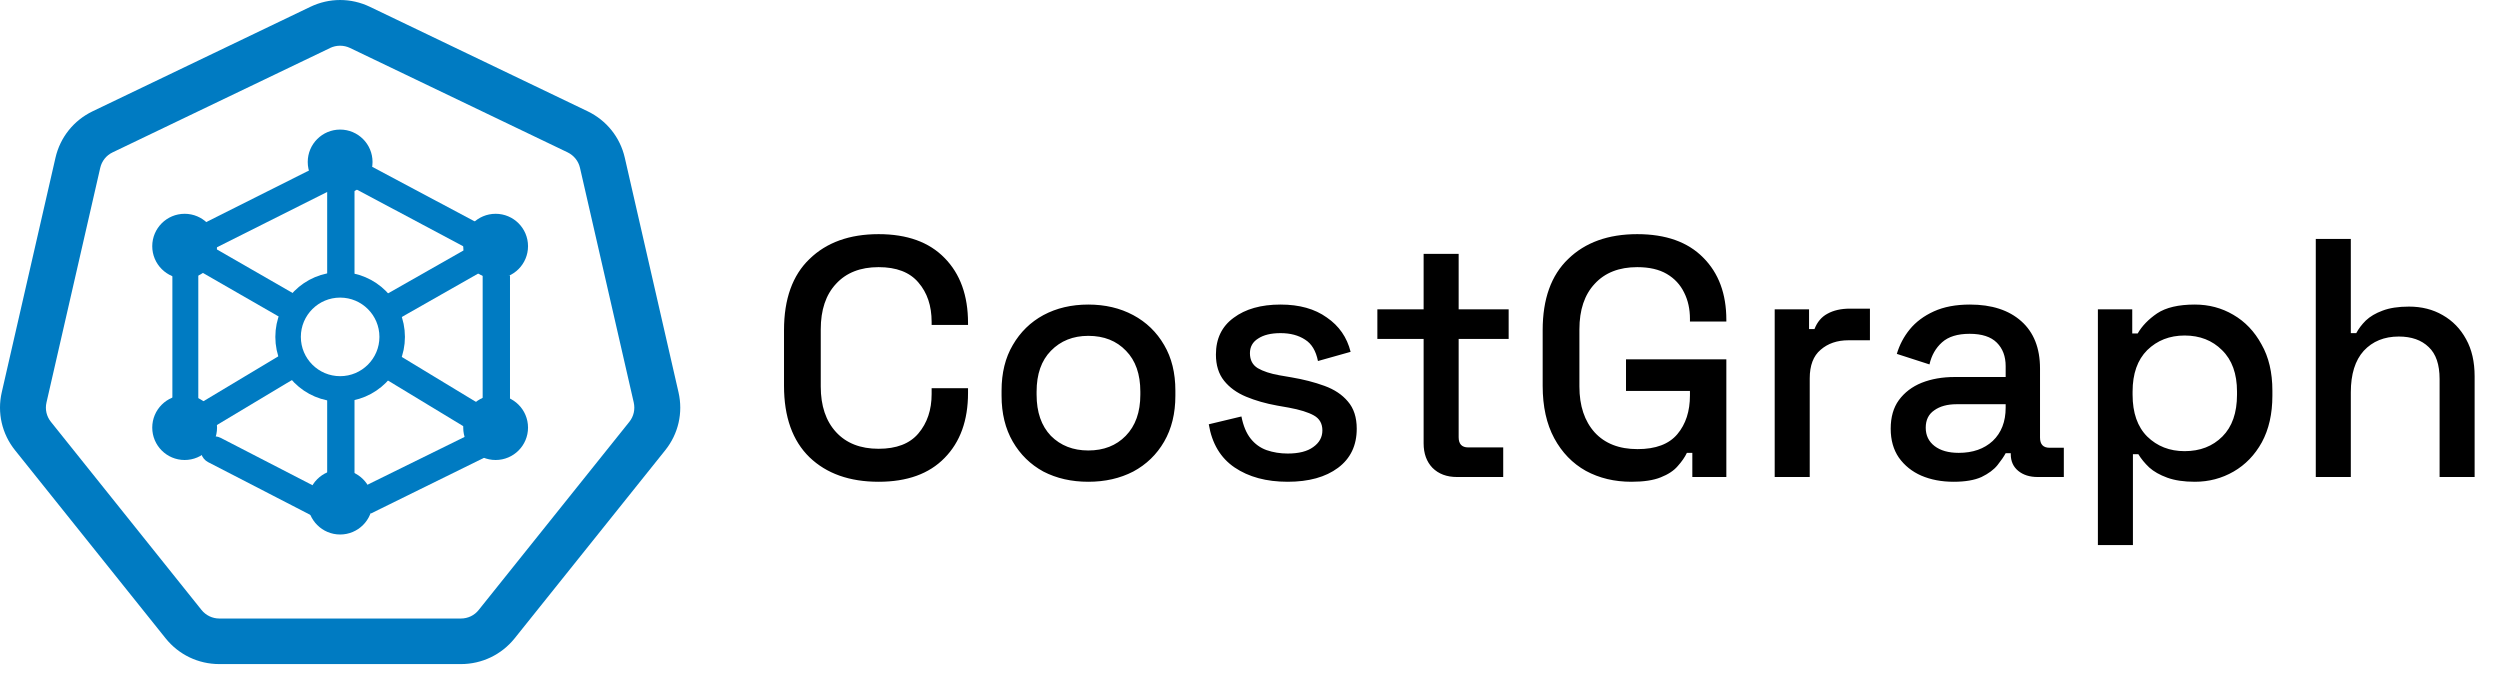
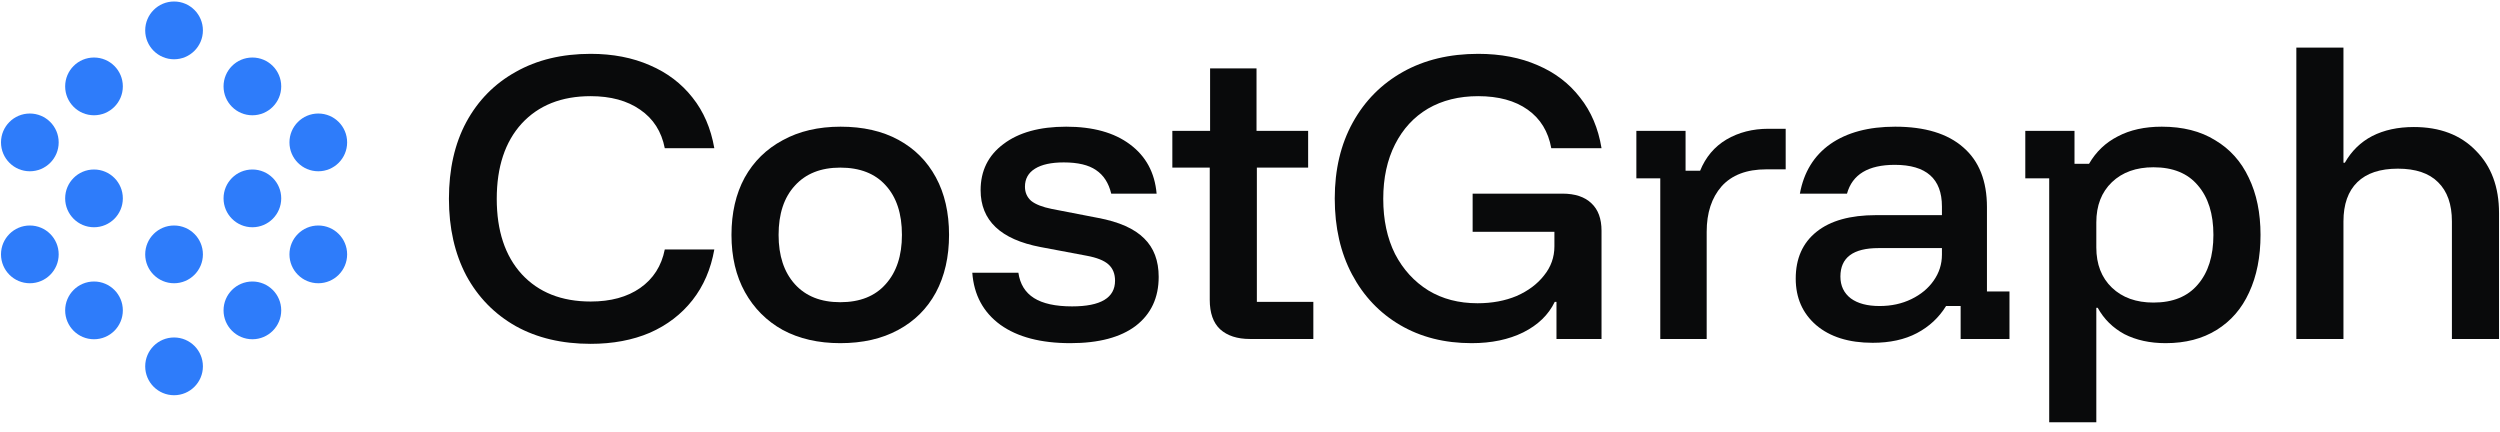
- <svg xmlns="http://www.w3.org/2000/svg" width="147" height="40" viewBox="0 0 147 40" fill="none">
-   <path d="M27.099 39.048H12.897C11.657 39.048 10.509 38.494 9.738 37.533L0.884 26.474C0.113 25.513 -0.173 24.267 0.103 23.069L3.262 9.276C3.538 8.074 4.334 7.079 5.45 6.542L18.245 0.403C19.361 -0.134 20.639 -0.134 21.755 0.403L34.55 6.542C35.666 7.079 36.464 8.074 36.738 9.276L39.897 23.069C40.173 24.271 39.887 25.513 39.116 26.474L30.262 37.533C29.491 38.494 28.337 39.048 27.103 39.048H27.099ZM19.416 2.82L6.622 8.959C6.249 9.136 5.985 9.469 5.893 9.872L2.734 23.665C2.641 24.068 2.734 24.481 2.993 24.804L11.847 35.863C12.106 36.186 12.489 36.369 12.898 36.369H27.099C27.514 36.369 27.898 36.186 28.15 35.863L37.005 24.804C37.264 24.481 37.354 24.068 37.264 23.665L34.104 9.872C34.012 9.469 33.748 9.142 33.376 8.959L20.581 2.82C20.209 2.644 19.783 2.644 19.41 2.82H19.416Z" fill="#007BC2" />
-   <circle cx="20" cy="9.524" r="1.905" fill="#007BC2" />
-   <circle cx="29.143" cy="14.476" r="1.905" fill="#007BC2" />
-   <circle cx="10.857" cy="14.476" r="1.905" fill="#007BC2" />
-   <circle cx="10.857" cy="25.143" r="1.905" fill="#007BC2" />
-   <circle cx="29.143" cy="25.143" r="1.905" fill="#007BC2" />
-   <circle cx="20" cy="29.524" r="1.905" fill="#007BC2" />
-   <rect x="23.542" y="18.686" width="1.607" height="5.682" transform="rotate(-119.62 23.542 18.6865)" fill="#007BC2" />
-   <rect x="11.619" y="15.869" width="1.607" height="5.682" transform="rotate(-60.0988 11.6187 15.8691)" fill="#007BC2" />
-   <rect x="19.238" y="10.667" width="1.607" height="5.682" fill="#007BC2" />
-   <rect x="18.625" y="9.797" width="1.607" height="7.379" transform="rotate(63.3536 18.625 9.79688)" fill="#007BC2" />
-   <rect x="28.221" y="13.183" width="1.607" height="7.379" transform="rotate(118.034 28.2207 13.1826)" fill="#007BC2" />
-   <rect x="19.864" y="29.3" width="1.608" height="8.555" rx="0.804" transform="rotate(117.294 19.8638 29.2998)" fill="#007BC2" />
-   <rect x="11.661" y="24.19" width="1.524" height="8.381" transform="rotate(-180 11.6606 24.1904)" fill="#007BC2" />
-   <rect x="29.988" y="23.569" width="1.607" height="7.379" transform="rotate(-180 29.9878 23.5693)" fill="#007BC2" />
-   <rect x="27.845" y="25.431" width="1.607" height="7.536" transform="rotate(63.7872 27.8447 25.4307)" fill="#007BC2" />
-   <rect x="19.238" y="23.238" width="1.607" height="5.682" fill="#007BC2" />
-   <rect x="22.248" y="22.033" width="1.607" height="6.047" transform="rotate(-58.7795 22.248 22.0332)" fill="#007BC2" />
-   <rect x="12.635" y="25.061" width="1.607" height="5.682" transform="rotate(-120.927 12.6353 25.0605)" fill="#007BC2" />
-   <circle cx="20" cy="19.809" r="3.06" stroke="#007BC2" stroke-width="1.5" />
-   <path d="M51.66 28.328C49.953 28.328 48.6 27.848 47.6 26.888C46.6 25.915 46.1 24.515 46.1 22.688V19.408C46.1 17.581 46.6 16.188 47.6 15.228C48.6 14.255 49.953 13.768 51.66 13.768C53.34 13.768 54.633 14.235 55.54 15.168C56.46 16.101 56.92 17.375 56.92 18.988V19.108H54.78V18.928C54.78 17.981 54.52 17.208 54 16.608C53.493 16.008 52.713 15.708 51.66 15.708C50.593 15.708 49.76 16.035 49.16 16.688C48.56 17.328 48.26 18.221 48.26 19.368V22.728C48.26 23.861 48.56 24.755 49.16 25.408C49.76 26.061 50.593 26.388 51.66 26.388C52.713 26.388 53.493 26.088 54 25.488C54.52 24.875 54.78 24.101 54.78 23.168V22.828H56.92V23.108C56.92 24.721 56.46 25.994 55.54 26.928C54.633 27.861 53.34 28.328 51.66 28.328ZM63.992 28.328C63.005 28.328 62.125 28.128 61.352 27.728C60.592 27.314 59.992 26.728 59.552 25.968C59.112 25.208 58.892 24.308 58.892 23.268V22.968C58.892 21.928 59.112 21.035 59.552 20.288C59.992 19.528 60.592 18.941 61.352 18.528C62.125 18.114 63.005 17.908 63.992 17.908C64.978 17.908 65.858 18.114 66.632 18.528C67.405 18.941 68.012 19.528 68.452 20.288C68.892 21.035 69.112 21.928 69.112 22.968V23.268C69.112 24.308 68.892 25.208 68.452 25.968C68.012 26.728 67.405 27.314 66.632 27.728C65.858 28.128 64.978 28.328 63.992 28.328ZM63.992 26.488C64.898 26.488 65.632 26.201 66.192 25.628C66.765 25.041 67.052 24.235 67.052 23.208V23.028C67.052 22.001 66.772 21.201 66.212 20.628C65.652 20.041 64.912 19.748 63.992 19.748C63.098 19.748 62.365 20.041 61.792 20.628C61.232 21.201 60.952 22.001 60.952 23.028V23.208C60.952 24.235 61.232 25.041 61.792 25.628C62.365 26.201 63.098 26.488 63.992 26.488ZM75.716 28.328C74.463 28.328 73.423 28.048 72.596 27.488C71.77 26.928 71.263 26.081 71.076 24.948L72.996 24.488C73.103 25.035 73.283 25.468 73.536 25.788C73.79 26.108 74.103 26.334 74.476 26.468C74.863 26.601 75.276 26.668 75.716 26.668C76.37 26.668 76.87 26.541 77.216 26.288C77.576 26.035 77.756 25.708 77.756 25.308C77.756 24.908 77.59 24.614 77.256 24.428C76.923 24.241 76.43 24.088 75.776 23.968L75.096 23.848C74.43 23.728 73.823 23.555 73.276 23.328C72.73 23.101 72.296 22.788 71.976 22.388C71.656 21.988 71.496 21.474 71.496 20.848C71.496 19.915 71.843 19.195 72.536 18.688C73.23 18.168 74.15 17.908 75.296 17.908C76.403 17.908 77.31 18.161 78.016 18.668C78.736 19.161 79.203 19.834 79.416 20.688L77.496 21.228C77.376 20.628 77.123 20.208 76.736 19.968C76.35 19.715 75.87 19.588 75.296 19.588C74.736 19.588 74.296 19.695 73.976 19.908C73.656 20.108 73.496 20.395 73.496 20.768C73.496 21.168 73.65 21.461 73.956 21.648C74.276 21.834 74.703 21.974 75.236 22.068L75.936 22.188C76.643 22.308 77.29 22.474 77.876 22.688C78.463 22.901 78.923 23.208 79.256 23.608C79.603 24.008 79.776 24.541 79.776 25.208C79.776 26.195 79.41 26.961 78.676 27.508C77.943 28.055 76.956 28.328 75.716 28.328ZM85.669 28.048C85.069 28.048 84.589 27.868 84.229 27.508C83.883 27.148 83.709 26.668 83.709 26.068V19.928H80.989V18.188H83.709V14.928H85.769V18.188H88.709V19.928H85.769V25.708C85.769 26.108 85.956 26.308 86.329 26.308H88.389V28.048H85.669ZM95.929 28.328C94.929 28.328 94.036 28.114 93.249 27.688C92.463 27.248 91.843 26.608 91.389 25.768C90.936 24.928 90.709 23.901 90.709 22.688V19.408C90.709 17.581 91.209 16.188 92.209 15.228C93.209 14.255 94.563 13.768 96.269 13.768C97.949 13.768 99.243 14.228 100.149 15.148C101.056 16.055 101.509 17.274 101.509 18.808V18.908H99.369V18.748C99.369 18.174 99.256 17.661 99.029 17.208C98.803 16.741 98.463 16.375 98.009 16.108C97.556 15.841 96.976 15.708 96.269 15.708C95.203 15.708 94.369 16.035 93.769 16.688C93.169 17.328 92.869 18.221 92.869 19.368V22.728C92.869 23.861 93.169 24.761 93.769 25.428C94.369 26.081 95.209 26.408 96.289 26.408C97.356 26.408 98.136 26.114 98.629 25.528C99.123 24.941 99.369 24.181 99.369 23.248V22.988H95.609V21.128H101.509V28.048H99.509V26.628H99.189C99.069 26.881 98.889 27.141 98.649 27.408C98.423 27.674 98.089 27.895 97.649 28.068C97.223 28.241 96.649 28.328 95.929 28.328ZM104.352 28.048V18.188H106.372V19.348H106.692C106.852 18.934 107.105 18.634 107.452 18.448C107.812 18.248 108.252 18.148 108.772 18.148H109.952V20.008H108.692C108.025 20.008 107.479 20.195 107.052 20.568C106.625 20.928 106.412 21.488 106.412 22.248V28.048H104.352ZM114.873 28.328C114.166 28.328 113.533 28.208 112.973 27.968C112.426 27.728 111.986 27.375 111.653 26.908C111.333 26.441 111.173 25.875 111.173 25.208C111.173 24.528 111.333 23.968 111.653 23.528C111.986 23.075 112.433 22.735 112.993 22.508C113.566 22.281 114.213 22.168 114.933 22.168H117.933V21.528C117.933 20.954 117.76 20.494 117.413 20.148C117.066 19.801 116.533 19.628 115.813 19.628C115.106 19.628 114.566 19.794 114.193 20.128C113.82 20.461 113.573 20.895 113.453 21.428L111.533 20.808C111.693 20.274 111.946 19.794 112.293 19.368C112.653 18.928 113.126 18.575 113.713 18.308C114.3 18.041 115.006 17.908 115.833 17.908C117.113 17.908 118.12 18.235 118.853 18.888C119.586 19.541 119.953 20.468 119.953 21.668V25.728C119.953 26.128 120.14 26.328 120.513 26.328H121.353V28.048H119.813C119.346 28.048 118.966 27.928 118.673 27.688C118.38 27.448 118.233 27.121 118.233 26.708V26.648H117.933C117.826 26.848 117.666 27.081 117.453 27.348C117.24 27.614 116.926 27.848 116.513 28.048C116.1 28.235 115.553 28.328 114.873 28.328ZM115.173 26.628C116 26.628 116.666 26.395 117.173 25.928C117.68 25.448 117.933 24.794 117.933 23.968V23.768H115.053C114.506 23.768 114.066 23.888 113.733 24.128C113.4 24.355 113.233 24.695 113.233 25.148C113.233 25.601 113.406 25.961 113.753 26.228C114.1 26.494 114.573 26.628 115.173 26.628ZM123.356 32.048V18.188H125.376V19.608H125.696C125.949 19.168 126.329 18.774 126.836 18.428C127.356 18.081 128.096 17.908 129.056 17.908C129.883 17.908 130.636 18.108 131.316 18.508C132.009 18.908 132.563 19.488 132.976 20.248C133.403 20.994 133.616 21.901 133.616 22.968V23.268C133.616 24.334 133.409 25.248 132.996 26.008C132.583 26.755 132.029 27.328 131.336 27.728C130.643 28.128 129.883 28.328 129.056 28.328C128.416 28.328 127.876 28.248 127.436 28.088C126.996 27.928 126.643 27.728 126.376 27.488C126.109 27.235 125.896 26.974 125.736 26.708H125.416V32.048H123.356ZM128.456 26.528C129.363 26.528 130.103 26.241 130.676 25.668C131.249 25.095 131.536 24.274 131.536 23.208V23.028C131.536 21.974 131.243 21.161 130.656 20.588C130.083 20.015 129.349 19.728 128.456 19.728C127.576 19.728 126.843 20.015 126.256 20.588C125.683 21.161 125.396 21.974 125.396 23.028V23.208C125.396 24.274 125.683 25.095 126.256 25.668C126.843 26.241 127.576 26.528 128.456 26.528ZM136.168 28.048V14.048H138.228V19.588H138.548C138.682 19.334 138.868 19.088 139.108 18.848C139.362 18.608 139.688 18.415 140.088 18.268C140.502 18.108 141.022 18.028 141.648 18.028C142.395 18.028 143.055 18.195 143.628 18.528C144.215 18.861 144.675 19.334 145.008 19.948C145.342 20.548 145.508 21.274 145.508 22.128V28.048H143.448V22.288C143.448 21.434 143.235 20.808 142.808 20.408C142.382 19.994 141.795 19.788 141.048 19.788C140.195 19.788 139.508 20.068 138.988 20.628C138.482 21.188 138.228 22.001 138.228 23.068V28.048H136.168Z" fill="black" />
+ <svg xmlns="http://www.w3.org/2000/svg" width="110" height="19" viewBox="0 0 110 19" fill="none">
+   <path d="M25.988 15.129C24.727 15.129 23.63 14.87 22.695 14.351C21.76 13.822 21.033 13.079 20.515 12.122C20.007 11.155 19.753 10.031 19.753 8.749C19.753 7.446 20.007 6.322 20.515 5.376C21.033 4.419 21.76 3.681 22.695 3.162C23.63 2.633 24.727 2.369 25.988 2.369C26.963 2.369 27.832 2.537 28.594 2.872C29.356 3.198 29.981 3.671 30.469 4.292C30.957 4.902 31.277 5.645 31.43 6.52H29.25C29.107 5.788 28.747 5.223 28.167 4.826C27.598 4.429 26.872 4.231 25.988 4.231C24.707 4.231 23.696 4.633 22.954 5.437C22.222 6.241 21.857 7.345 21.857 8.749C21.857 10.153 22.222 11.257 22.954 12.061C23.696 12.865 24.707 13.267 25.988 13.267C26.872 13.267 27.598 13.069 28.167 12.672C28.747 12.265 29.107 11.7 29.25 10.977H31.43C31.277 11.842 30.957 12.585 30.469 13.206C29.981 13.827 29.356 14.305 28.594 14.641C27.832 14.966 26.963 15.129 25.988 15.129Z" fill="#090A0B" />
+   <path d="M36.971 15.099C36.006 15.099 35.162 14.905 34.441 14.519C33.729 14.122 33.176 13.567 32.779 12.855C32.383 12.143 32.185 11.303 32.185 10.336C32.185 9.37 32.378 8.53 32.764 7.818C33.16 7.105 33.719 6.556 34.441 6.169C35.162 5.772 36.011 5.574 36.986 5.574C37.972 5.574 38.821 5.767 39.532 6.154C40.243 6.541 40.792 7.09 41.178 7.803C41.565 8.515 41.758 9.359 41.758 10.336C41.758 11.303 41.565 12.148 41.178 12.87C40.792 13.582 40.238 14.132 39.517 14.519C38.806 14.905 37.957 15.099 36.971 15.099ZM36.971 13.297C37.835 13.297 38.501 13.033 38.968 12.504C39.446 11.975 39.685 11.252 39.685 10.336C39.685 9.4 39.446 8.673 38.968 8.154C38.501 7.635 37.835 7.375 36.971 7.375C36.118 7.375 35.452 7.64 34.974 8.169C34.497 8.688 34.258 9.41 34.258 10.336C34.258 11.252 34.497 11.975 34.974 12.504C35.452 13.033 36.118 13.297 36.971 13.297Z" fill="#090A0B" />
+   <path d="M47.095 15.099C45.794 15.099 44.768 14.829 44.016 14.29C43.264 13.74 42.852 12.977 42.781 12H44.809C44.88 12.499 45.109 12.87 45.495 13.114C45.881 13.358 46.44 13.481 47.172 13.481C48.432 13.481 49.062 13.104 49.062 12.351C49.062 12.046 48.965 11.807 48.772 11.634C48.579 11.461 48.259 11.334 47.812 11.252L45.784 10.87C44.026 10.535 43.147 9.7 43.147 8.367C43.147 7.513 43.483 6.836 44.153 6.337C44.824 5.828 45.744 5.574 46.912 5.574C48.091 5.574 49.026 5.834 49.717 6.352C50.418 6.871 50.81 7.594 50.891 8.52H48.894C48.782 8.052 48.559 7.706 48.223 7.482C47.898 7.258 47.426 7.146 46.806 7.146C46.257 7.146 45.835 7.238 45.541 7.421C45.246 7.604 45.098 7.869 45.098 8.215C45.098 8.469 45.19 8.678 45.373 8.84C45.566 8.993 45.866 9.11 46.272 9.192L48.315 9.588C49.239 9.761 49.915 10.062 50.342 10.489C50.769 10.906 50.982 11.471 50.982 12.183C50.982 13.099 50.647 13.816 49.976 14.335C49.306 14.844 48.345 15.099 47.095 15.099Z" fill="#090A0B" />
+   <path d="M54.997 14.915C54.438 14.915 54.001 14.773 53.686 14.488C53.381 14.203 53.229 13.771 53.229 13.191V7.375H51.583V5.757H53.244V3.01H55.287V5.757H57.558V7.375H55.302V13.282H57.787V14.915H54.997Z" fill="#090A0B" />
+   <path d="M64.75 15.099C63.561 15.099 62.515 14.834 61.61 14.305C60.706 13.776 59.999 13.033 59.491 12.076C58.983 11.12 58.729 10.006 58.729 8.734C58.729 7.462 58.993 6.347 59.522 5.391C60.05 4.434 60.787 3.692 61.732 3.162C62.677 2.633 63.78 2.369 65.04 2.369C66.026 2.369 66.9 2.537 67.662 2.872C68.424 3.198 69.044 3.671 69.522 4.292C70.009 4.902 70.324 5.645 70.467 6.52H68.256C68.124 5.788 67.779 5.223 67.22 4.826C66.661 4.429 65.934 4.231 65.04 4.231C64.197 4.231 63.46 4.414 62.83 4.78C62.21 5.147 61.727 5.671 61.382 6.352C61.036 7.034 60.863 7.833 60.863 8.749C60.863 9.675 61.036 10.484 61.382 11.176C61.737 11.858 62.225 12.392 62.845 12.778C63.465 13.155 64.186 13.343 65.01 13.343C65.65 13.343 66.224 13.236 66.732 13.023C67.24 12.799 67.641 12.499 67.936 12.122C68.241 11.746 68.394 11.318 68.394 10.84V10.199H64.796V8.52H68.744C69.303 8.52 69.73 8.662 70.025 8.947C70.319 9.222 70.467 9.624 70.467 10.153V14.915H68.485V13.282H68.409C68.134 13.852 67.672 14.3 67.022 14.625C66.381 14.941 65.624 15.099 64.75 15.099Z" fill="#090A0B" />
+   <path d="M73.052 14.915V7.848H72V5.757H74.165V7.513H74.805C75.049 6.912 75.435 6.454 75.963 6.139C76.502 5.823 77.117 5.666 77.808 5.666H78.57V7.451H77.716C76.853 7.451 76.197 7.701 75.75 8.199C75.313 8.698 75.094 9.365 75.094 10.199V14.915H73.052Z" fill="#090A0B" />
+   <path d="M82.396 15.083C81.349 15.083 80.521 14.824 79.911 14.305C79.312 13.786 79.012 13.104 79.012 12.259C79.012 11.374 79.317 10.687 79.927 10.199C80.536 9.71 81.41 9.466 82.548 9.466H85.445V9.085C85.445 7.864 84.754 7.253 83.371 7.253C82.203 7.253 81.502 7.675 81.268 8.52H79.195C79.368 7.574 79.815 6.846 80.536 6.337C81.268 5.828 82.218 5.574 83.387 5.574C84.698 5.574 85.699 5.879 86.39 6.49C87.081 7.09 87.426 7.965 87.426 9.115V12.824H88.417V14.915H86.268V13.465H85.627C85.312 13.974 84.886 14.371 84.347 14.656C83.808 14.941 83.158 15.083 82.396 15.083ZM82.701 13.465C83.219 13.465 83.686 13.364 84.103 13.16C84.52 12.957 84.845 12.687 85.079 12.351C85.323 12.005 85.445 11.624 85.445 11.206V10.916H82.655C81.537 10.916 80.978 11.334 80.978 12.168C80.978 12.575 81.131 12.896 81.436 13.13C81.74 13.353 82.162 13.465 82.701 13.465Z" fill="#090A0B" />
+   <path d="M90.165 18.579V7.848H89.113V5.757H91.278V7.207H91.918C92.223 6.678 92.644 6.276 93.183 6.001C93.722 5.716 94.367 5.574 95.119 5.574C96.044 5.574 96.826 5.772 97.466 6.169C98.117 6.556 98.61 7.105 98.945 7.818C99.291 8.53 99.463 9.37 99.463 10.336C99.463 11.303 99.296 12.148 98.96 12.87C98.635 13.582 98.157 14.132 97.528 14.519C96.908 14.905 96.161 15.099 95.287 15.099C94.596 15.099 93.991 14.966 93.473 14.702C92.965 14.427 92.573 14.04 92.299 13.542H92.238V18.579H90.165ZM94.753 13.313C95.607 13.313 96.257 13.048 96.704 12.519C97.162 11.99 97.39 11.262 97.39 10.336C97.39 9.41 97.162 8.683 96.704 8.154C96.257 7.624 95.607 7.36 94.753 7.36C93.991 7.36 93.381 7.579 92.924 8.016C92.467 8.454 92.238 9.044 92.238 9.787V10.886C92.238 11.629 92.467 12.219 92.924 12.656C93.381 13.094 93.991 13.313 94.753 13.313Z" fill="#090A0B" />
+   <path d="M101.039 14.915V2.094H103.112V7.161H103.173C103.468 6.642 103.869 6.251 104.378 5.986C104.896 5.722 105.506 5.589 106.207 5.589C107.355 5.589 108.265 5.935 108.935 6.627C109.616 7.309 109.957 8.225 109.957 9.375V14.915H107.884V9.741C107.884 8.988 107.68 8.413 107.274 8.016C106.877 7.619 106.288 7.421 105.506 7.421C104.723 7.421 104.129 7.619 103.722 8.016C103.316 8.413 103.112 8.988 103.112 9.741V14.915H101.039Z" fill="#090A0B" />
+   <path d="M4.136 5.072C4.837 5.072 5.405 4.503 5.405 3.801C5.405 3.099 4.837 2.531 4.136 2.531C3.435 2.531 2.867 3.099 2.867 3.801C2.867 4.503 3.435 5.072 4.136 5.072Z" fill="#2E7CFA" />
+   <path d="M4.136 9.999C4.837 9.999 5.405 9.43 5.405 8.728C5.405 8.026 4.837 7.458 4.136 7.458C3.435 7.458 2.867 8.026 2.867 8.728C2.867 9.43 3.435 9.999 4.136 9.999Z" fill="#2E7CFA" />
+   <path d="M4.136 14.927C4.837 14.927 5.405 14.358 5.405 13.656C5.405 12.955 4.837 12.386 4.136 12.386C3.435 12.386 2.867 12.955 2.867 13.656C2.867 14.358 3.435 14.927 4.136 14.927Z" fill="#2E7CFA" />
+   <path d="M11.105 9.999C11.806 9.999 12.374 9.43 12.374 8.728C12.374 8.026 11.806 7.458 11.105 7.458C10.404 7.458 9.836 8.026 9.836 8.728C9.836 9.43 10.404 9.999 11.105 9.999Z" fill="#2E7CFA" />
+   <path d="M11.105 5.072C11.806 5.072 12.374 4.503 12.374 3.801C12.374 3.099 11.806 2.531 11.105 2.531C10.404 2.531 9.836 3.099 9.836 3.801C9.836 4.503 10.404 5.072 11.105 5.072Z" fill="#2E7CFA" />
+   <path d="M11.105 14.927C11.806 14.927 12.374 14.358 12.374 13.656C12.374 12.955 11.806 12.386 11.105 12.386C10.404 12.386 9.836 12.955 9.836 13.656C9.836 14.358 10.404 14.927 11.105 14.927Z" fill="#2E7CFA" />
+   <path d="M1.313 7.536C2.014 7.536 2.582 6.967 2.582 6.265C2.582 5.564 2.014 4.995 1.313 4.995C0.612 4.995 0.044 5.564 0.044 6.265C0.044 6.967 0.612 7.536 1.313 7.536Z" fill="#2E7CFA" />
+   <path d="M1.313 12.463C2.014 12.463 2.582 11.894 2.582 11.192C2.582 10.491 2.014 9.922 1.313 9.922C0.612 9.922 0.044 10.491 0.044 11.192C0.044 11.894 0.612 12.463 1.313 12.463Z" fill="#2E7CFA" />
+   <path d="M7.659 12.463C8.359 12.463 8.928 11.894 8.928 11.192C8.928 10.491 8.359 9.922 7.659 9.922C6.958 9.922 6.389 10.491 6.389 11.192C6.389 11.894 6.958 12.463 7.659 12.463Z" fill="#2E7CFA" />
+   <path d="M7.659 17.39C8.359 17.39 8.928 16.821 8.928 16.119C8.928 15.418 8.359 14.849 7.659 14.849C6.958 14.849 6.389 15.418 6.389 16.119C6.389 16.821 6.958 17.39 7.659 17.39Z" fill="#2E7CFA" />
+   <path d="M7.659 2.608C8.359 2.608 8.928 2.039 8.928 1.337C8.928 0.635 8.359 0.066 7.659 0.066C6.958 0.066 6.389 0.635 6.389 1.337C6.389 2.039 6.958 2.608 7.659 2.608Z" fill="#2E7CFA" />
+   <path d="M14.005 7.536C14.706 7.536 15.274 6.967 15.274 6.265C15.274 5.564 14.706 4.995 14.005 4.995C13.304 4.995 12.736 5.564 12.736 6.265C12.736 6.967 13.304 7.536 14.005 7.536Z" fill="#2E7CFA" />
+   <path d="M14.005 12.463C14.706 12.463 15.274 11.894 15.274 11.192C15.274 10.491 14.706 9.922 14.005 9.922C13.304 9.922 12.736 10.491 12.736 11.192C12.736 11.894 13.304 12.463 14.005 12.463Z" fill="#2E7CFA" />
</svg>
